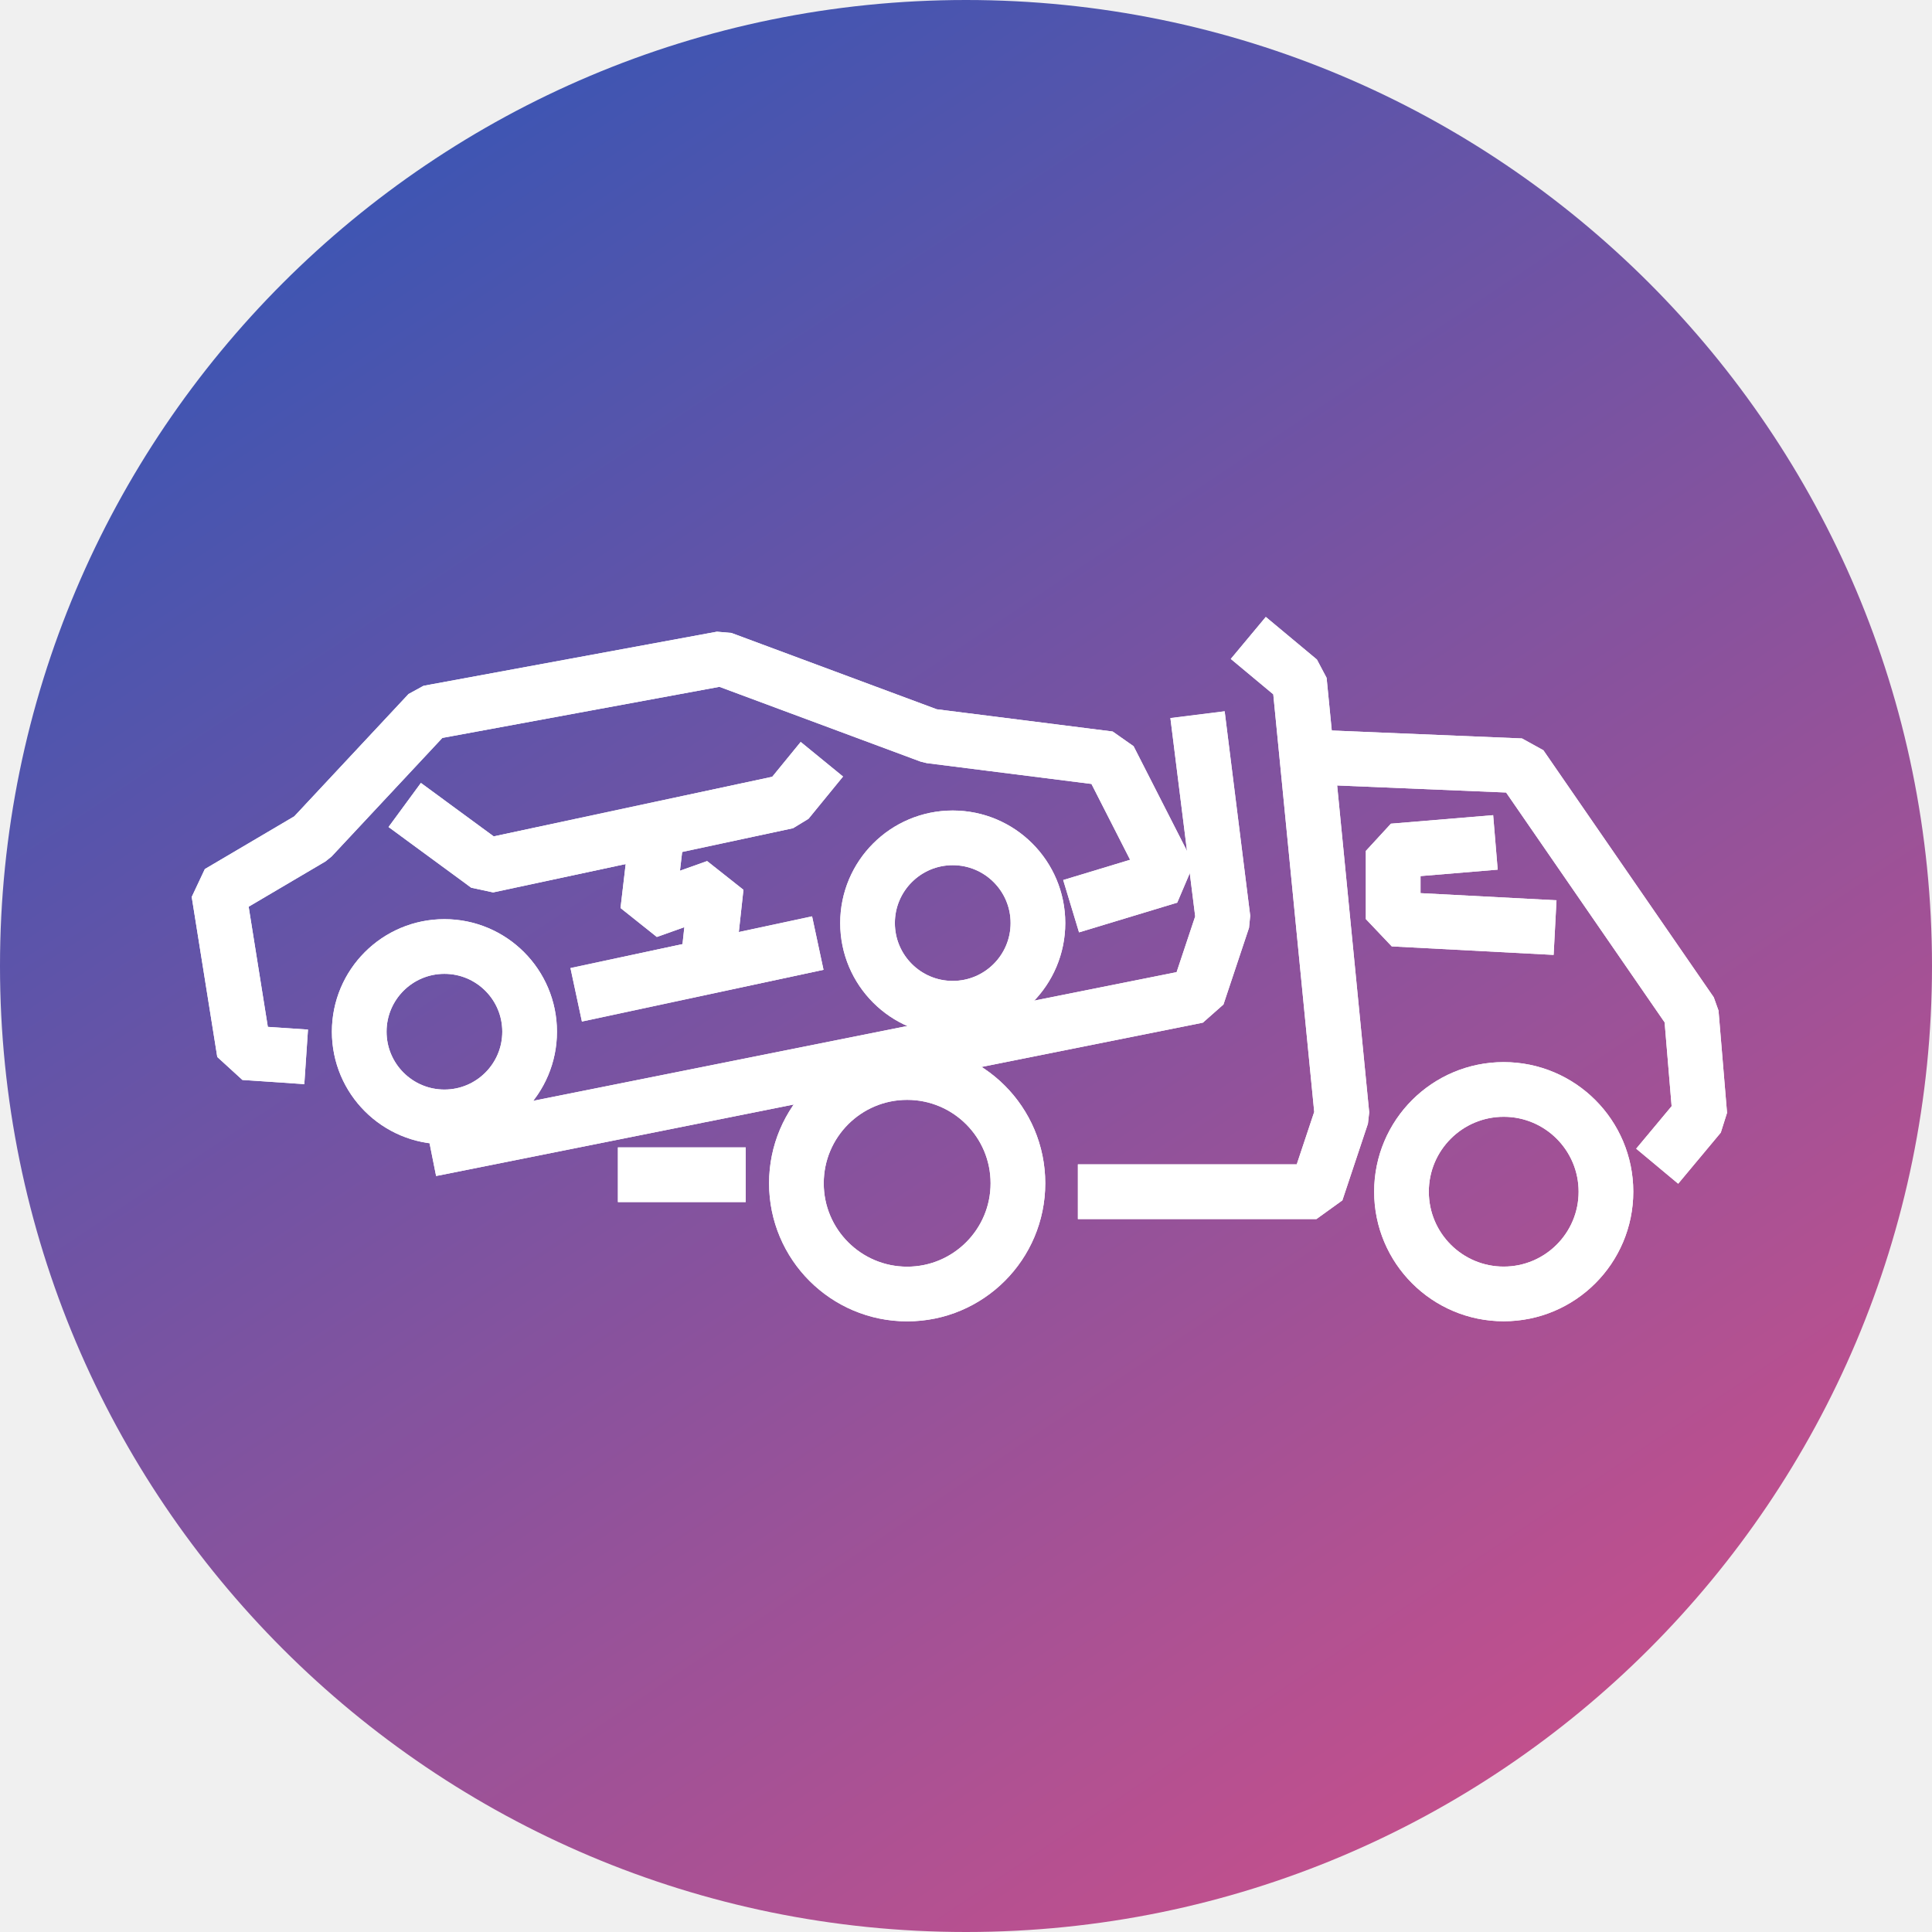
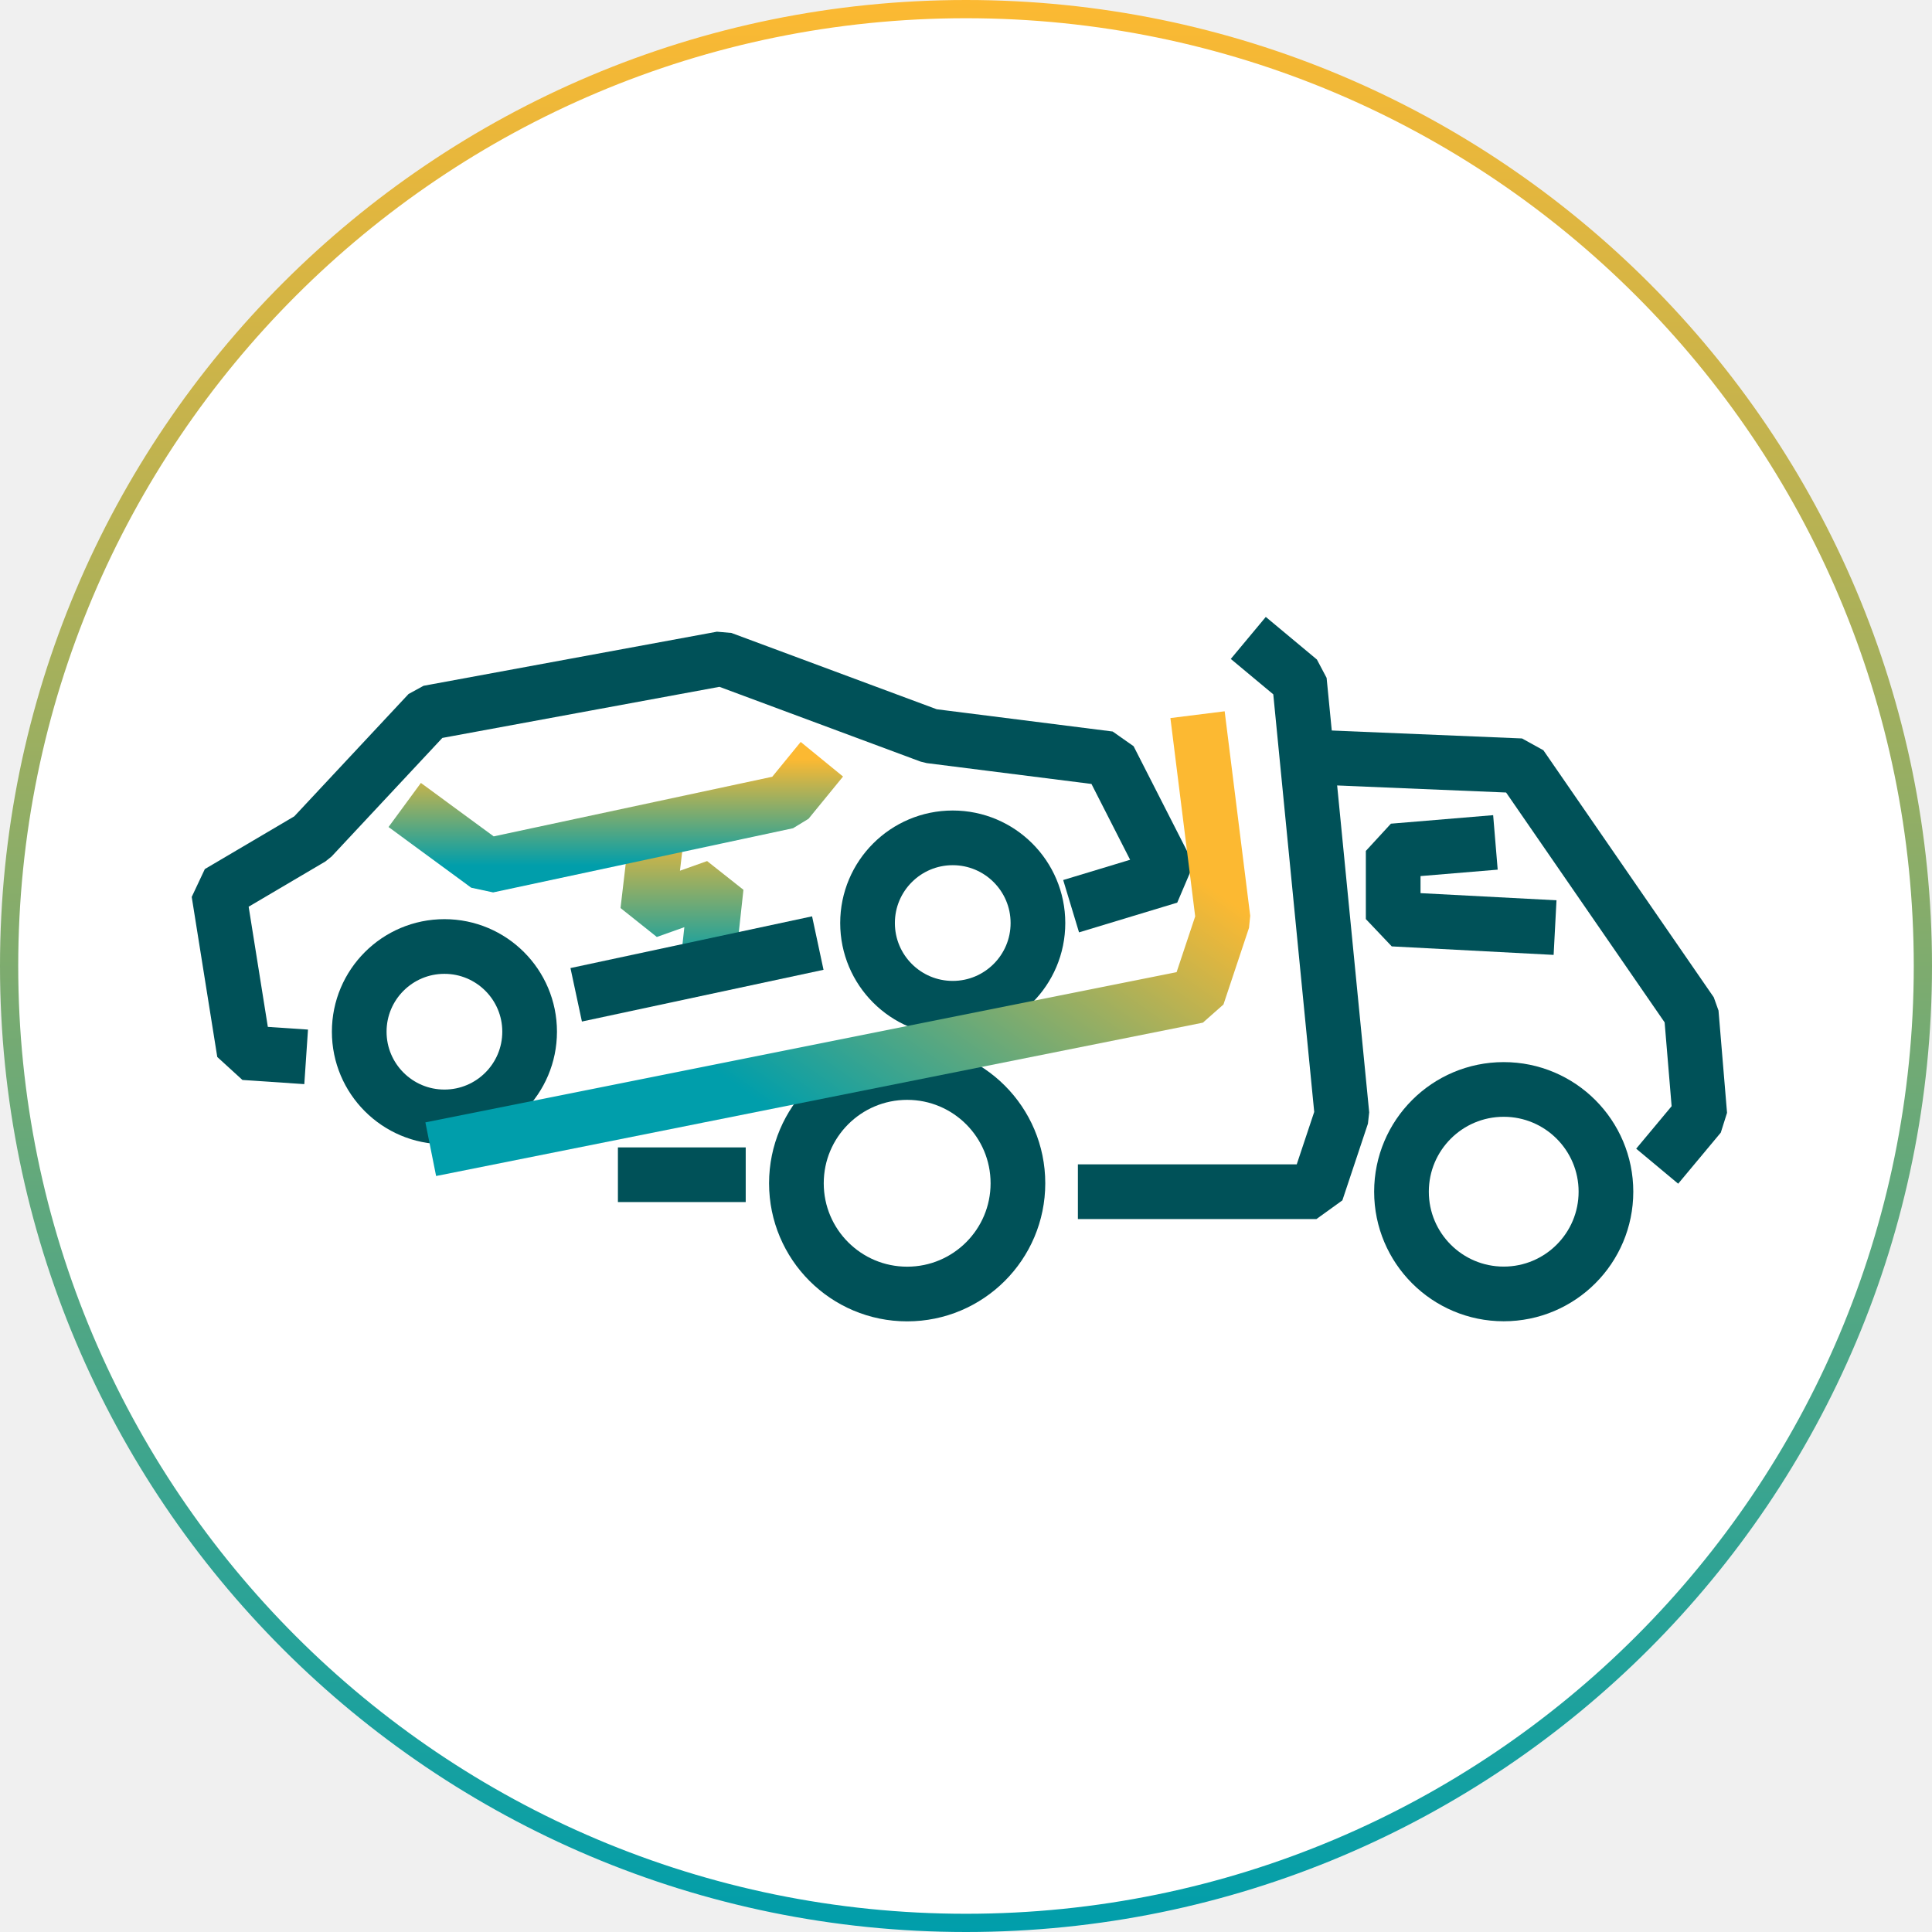
<svg xmlns="http://www.w3.org/2000/svg" width="106" height="106" viewBox="0 0 106 106" fill="none">
-   <circle cx="53" cy="53" r="53" fill="url(#paint0_linear_44_245)" />
-   <path d="M38.834 52.902L39.298 48.656L35.535 49.994L36.083 45.328" stroke="white" stroke-width="3" stroke-miterlimit="10" stroke-linejoin="bevel" />
-   <path d="M58.767 49.719L64.155 48.088L60.859 41.623L51.033 40.38L39.607 36.133L23.511 39.101L17.094 45.971L12 48.974L13.402 57.756L16.797 57.985" stroke="white" stroke-width="3" stroke-miterlimit="10" stroke-linejoin="bevel" />
-   <path d="M31.613 54.58L44.869 51.742" stroke="white" stroke-width="3" stroke-miterlimit="10" stroke-linejoin="bevel" />
-   <path d="M24.383 61.279C26.965 61.279 29.058 59.186 29.058 56.604C29.058 54.023 26.965 51.93 24.383 51.93C21.802 51.93 19.709 54.023 19.709 56.604C19.709 59.186 21.802 61.279 24.383 61.279Z" stroke="white" stroke-width="3" stroke-miterlimit="10" stroke-linejoin="bevel" />
-   <path d="M52.272 55.318C54.854 55.318 56.947 53.225 56.947 50.643C56.947 48.062 54.854 45.969 52.272 45.969C49.691 45.969 47.598 48.062 47.598 50.643C47.598 53.225 49.691 55.318 52.272 55.318Z" stroke="white" stroke-width="3" stroke-miterlimit="10" stroke-linejoin="bevel" />
-   <path d="M45.092 41.656L43.198 43.974L26.742 47.496L22.205 44.165" stroke="white" stroke-width="3" stroke-miterlimit="10" stroke-linejoin="bevel" />
-   <path d="M49.772 70.997C53.128 70.997 55.849 68.277 55.849 64.921C55.849 61.564 53.128 58.844 49.772 58.844C46.416 58.844 43.695 61.564 43.695 64.921C43.695 68.277 46.416 70.997 49.772 70.997Z" stroke="white" stroke-width="3" stroke-miterlimit="10" stroke-linejoin="bevel" />
-   <path d="M82.502 70.992C85.6 70.992 88.111 68.481 88.111 65.383C88.111 62.285 85.6 59.773 82.502 59.773C79.404 59.773 76.893 62.285 76.893 65.383C76.893 68.481 79.404 70.992 82.502 70.992Z" stroke="white" stroke-width="3" stroke-miterlimit="10" stroke-linejoin="bevel" />
-   <path d="M68.488 35L71.292 37.337L73.629 61.177L72.227 65.384H59.139" stroke="white" stroke-width="3" stroke-miterlimit="10" stroke-linejoin="bevel" />
-   <path d="M65.703 39.211L67.105 50.43L65.703 54.637L23.633 63.051" stroke="white" stroke-width="3" stroke-miterlimit="10" stroke-linejoin="bevel" />
-   <path d="M40.914 64.453H33.902" stroke="white" stroke-width="3" stroke-miterlimit="10" stroke-linejoin="bevel" />
-   <path d="M72.225 41.547L83.443 42.014L92.792 55.57L93.26 61.18L90.922 63.984" stroke="white" stroke-width="3" stroke-miterlimit="10" stroke-linejoin="bevel" />
-   <path d="M82.047 46.219L76.438 46.686V50.426L85.319 50.893" stroke="white" stroke-width="3" stroke-miterlimit="10" stroke-linejoin="bevel" />
-   <path d="M38.834 52.902L39.298 48.656L35.535 49.994L36.083 45.328" stroke="white" stroke-width="3" stroke-miterlimit="10" stroke-linejoin="bevel" />
-   <path d="M58.767 49.719L64.155 48.088L60.859 41.623L51.033 40.38L39.607 36.133L23.511 39.101L17.094 45.971L12 48.974L13.402 57.756L16.797 57.985" stroke="white" stroke-width="3" stroke-miterlimit="10" stroke-linejoin="bevel" />
-   <path d="M31.613 54.58L44.869 51.742" stroke="white" stroke-width="3" stroke-miterlimit="10" stroke-linejoin="bevel" />
-   <path d="M24.383 61.279C26.965 61.279 29.058 59.186 29.058 56.604C29.058 54.023 26.965 51.93 24.383 51.93C21.802 51.93 19.709 54.023 19.709 56.604C19.709 59.186 21.802 61.279 24.383 61.279Z" stroke="white" stroke-width="3" stroke-miterlimit="10" stroke-linejoin="bevel" />
-   <path d="M52.272 55.318C54.854 55.318 56.947 53.225 56.947 50.643C56.947 48.062 54.854 45.969 52.272 45.969C49.691 45.969 47.598 48.062 47.598 50.643C47.598 53.225 49.691 55.318 52.272 55.318Z" stroke="white" stroke-width="3" stroke-miterlimit="10" stroke-linejoin="bevel" />
-   <path d="M45.092 41.656L43.198 43.974L26.742 47.496L22.205 44.165" stroke="white" stroke-width="3" stroke-miterlimit="10" stroke-linejoin="bevel" />
-   <path d="M49.772 70.997C53.128 70.997 55.849 68.277 55.849 64.921C55.849 61.564 53.128 58.844 49.772 58.844C46.416 58.844 43.695 61.564 43.695 64.921C43.695 68.277 46.416 70.997 49.772 70.997Z" stroke="white" stroke-width="3" stroke-miterlimit="10" stroke-linejoin="bevel" />
-   <path d="M82.502 70.992C85.6 70.992 88.111 68.481 88.111 65.383C88.111 62.285 85.6 59.773 82.502 59.773C79.404 59.773 76.893 62.285 76.893 65.383C76.893 68.481 79.404 70.992 82.502 70.992Z" stroke="white" stroke-width="3" stroke-miterlimit="10" stroke-linejoin="bevel" />
-   <path d="M68.488 35L71.292 37.337L73.629 61.177L72.227 65.384H59.139" stroke="white" stroke-width="3" stroke-miterlimit="10" stroke-linejoin="bevel" />
-   <path d="M65.703 39.211L67.105 50.43L65.703 54.637L23.633 63.051" stroke="white" stroke-width="3" stroke-miterlimit="10" stroke-linejoin="bevel" />
-   <path d="M40.914 64.453H33.902" stroke="white" stroke-width="3" stroke-miterlimit="10" stroke-linejoin="bevel" />
-   <path d="M72.225 41.547L83.443 42.014L92.792 55.57L93.26 61.18L90.922 63.984" stroke="white" stroke-width="3" stroke-miterlimit="10" stroke-linejoin="bevel" />
-   <path d="M82.047 46.219L76.438 46.686V50.426L85.319 50.893" stroke="white" stroke-width="3" stroke-miterlimit="10" stroke-linejoin="bevel" />
+   <circle cx="53" cy="53" r="52.5" fill="white" stroke="url(#paint0_linear_121_37)" />
+   <path d="M38.834 52.902L39.298 48.656L35.535 49.994L36.083 45.328" stroke="url(#paint1_linear_121_37)" stroke-width="3" stroke-miterlimit="10" stroke-linejoin="bevel" />
+   <path d="M58.767 49.719L64.155 48.088L60.859 41.623L51.033 40.38L39.607 36.133L23.511 39.101L17.094 45.971L12 48.974L13.402 57.756L16.797 57.985" stroke="#005158" stroke-width="3" stroke-miterlimit="10" stroke-linejoin="bevel" />
+   <path d="M31.613 54.58L44.869 51.742" stroke="#005158" stroke-width="3" stroke-miterlimit="10" stroke-linejoin="bevel" />
+   <path d="M24.383 61.279C26.965 61.279 29.058 59.186 29.058 56.604C29.058 54.023 26.965 51.93 24.383 51.93C21.802 51.93 19.709 54.023 19.709 56.604C19.709 59.186 21.802 61.279 24.383 61.279Z" stroke="#005158" stroke-width="3" stroke-miterlimit="10" stroke-linejoin="bevel" />
+   <path d="M52.272 55.318C54.854 55.318 56.947 53.225 56.947 50.643C56.947 48.062 54.854 45.969 52.272 45.969C49.691 45.969 47.598 48.062 47.598 50.643C47.598 53.225 49.691 55.318 52.272 55.318Z" stroke="#005158" stroke-width="3" stroke-miterlimit="10" stroke-linejoin="bevel" />
+   <path d="M45.092 41.656L43.198 43.974L26.742 47.496L22.205 44.165" stroke="url(#paint2_linear_121_37)" stroke-width="3" stroke-miterlimit="10" stroke-linejoin="bevel" />
+   <path d="M49.772 70.997C53.128 70.997 55.849 68.277 55.849 64.921C55.849 61.564 53.128 58.844 49.772 58.844C46.416 58.844 43.695 61.564 43.695 64.921C43.695 68.277 46.416 70.997 49.772 70.997Z" stroke="#005158" stroke-width="3" stroke-miterlimit="10" stroke-linejoin="bevel" />
+   <path d="M82.502 70.992C85.6 70.992 88.111 68.481 88.111 65.383C88.111 62.285 85.6 59.773 82.502 59.773C79.404 59.773 76.893 62.285 76.893 65.383C76.893 68.481 79.404 70.992 82.502 70.992Z" stroke="#005158" stroke-width="3" stroke-miterlimit="10" stroke-linejoin="bevel" />
+   <path d="M68.488 35L71.292 37.337L73.629 61.177L72.227 65.384H59.139" stroke="#005158" stroke-width="3" stroke-miterlimit="10" stroke-linejoin="bevel" />
+   <path d="M65.703 39.211L67.105 50.43L65.703 54.637L23.633 63.051" stroke="url(#paint3_linear_121_37)" stroke-width="3" stroke-miterlimit="10" stroke-linejoin="bevel" />
+   <path d="M40.914 64.453H33.902" stroke="#005158" stroke-width="3" stroke-miterlimit="10" stroke-linejoin="bevel" />
+   <path d="M72.225 41.547L83.443 42.014L92.792 55.57L93.26 61.18L90.922 63.984" stroke="#005158" stroke-width="3" stroke-miterlimit="10" stroke-linejoin="bevel" />
+   <path d="M82.047 46.219L76.438 46.686V50.426L85.319 50.893" stroke="#005158" stroke-width="3" stroke-miterlimit="10" stroke-linejoin="bevel" />
  <defs>
-     <linearGradient id="paint0_linear_44_245" x1="10.5" y1="-16.727" x2="106" y2="126.273" gradientUnits="userSpaceOnUse">
-       <stop stop-color="#1C57BC" />
-       <stop offset="1" stop-color="#EF4E80" />
+     <linearGradient id="paint0_linear_121_37" x1="53" y1="0" x2="53" y2="106" gradientUnits="userSpaceOnUse">
+       <stop stop-color="#FCB932" />
+       <stop offset="1" stop-color="#009EAB" />
+     </linearGradient>
+     <linearGradient id="paint1_linear_121_37" x1="37.417" y1="45.328" x2="37.417" y2="52.902" gradientUnits="userSpaceOnUse">
+       <stop stop-color="#FCB932" />
+       <stop offset="1" stop-color="#009EAB" />
+     </linearGradient>
+     <linearGradient id="paint2_linear_121_37" x1="33.648" y1="41.656" x2="33.648" y2="47.496" gradientUnits="userSpaceOnUse">
+       <stop stop-color="#FCB932" />
+       <stop offset="1" stop-color="#009EAB" />
+     </linearGradient>
+     <linearGradient id="paint3_linear_121_37" x1="59" y1="43.5" x2="45.369" y2="63.051" gradientUnits="userSpaceOnUse">
+       <stop stop-color="#FCB932" />
+       <stop offset="1" stop-color="#009EAB" />
    </linearGradient>
  </defs>
</svg>
